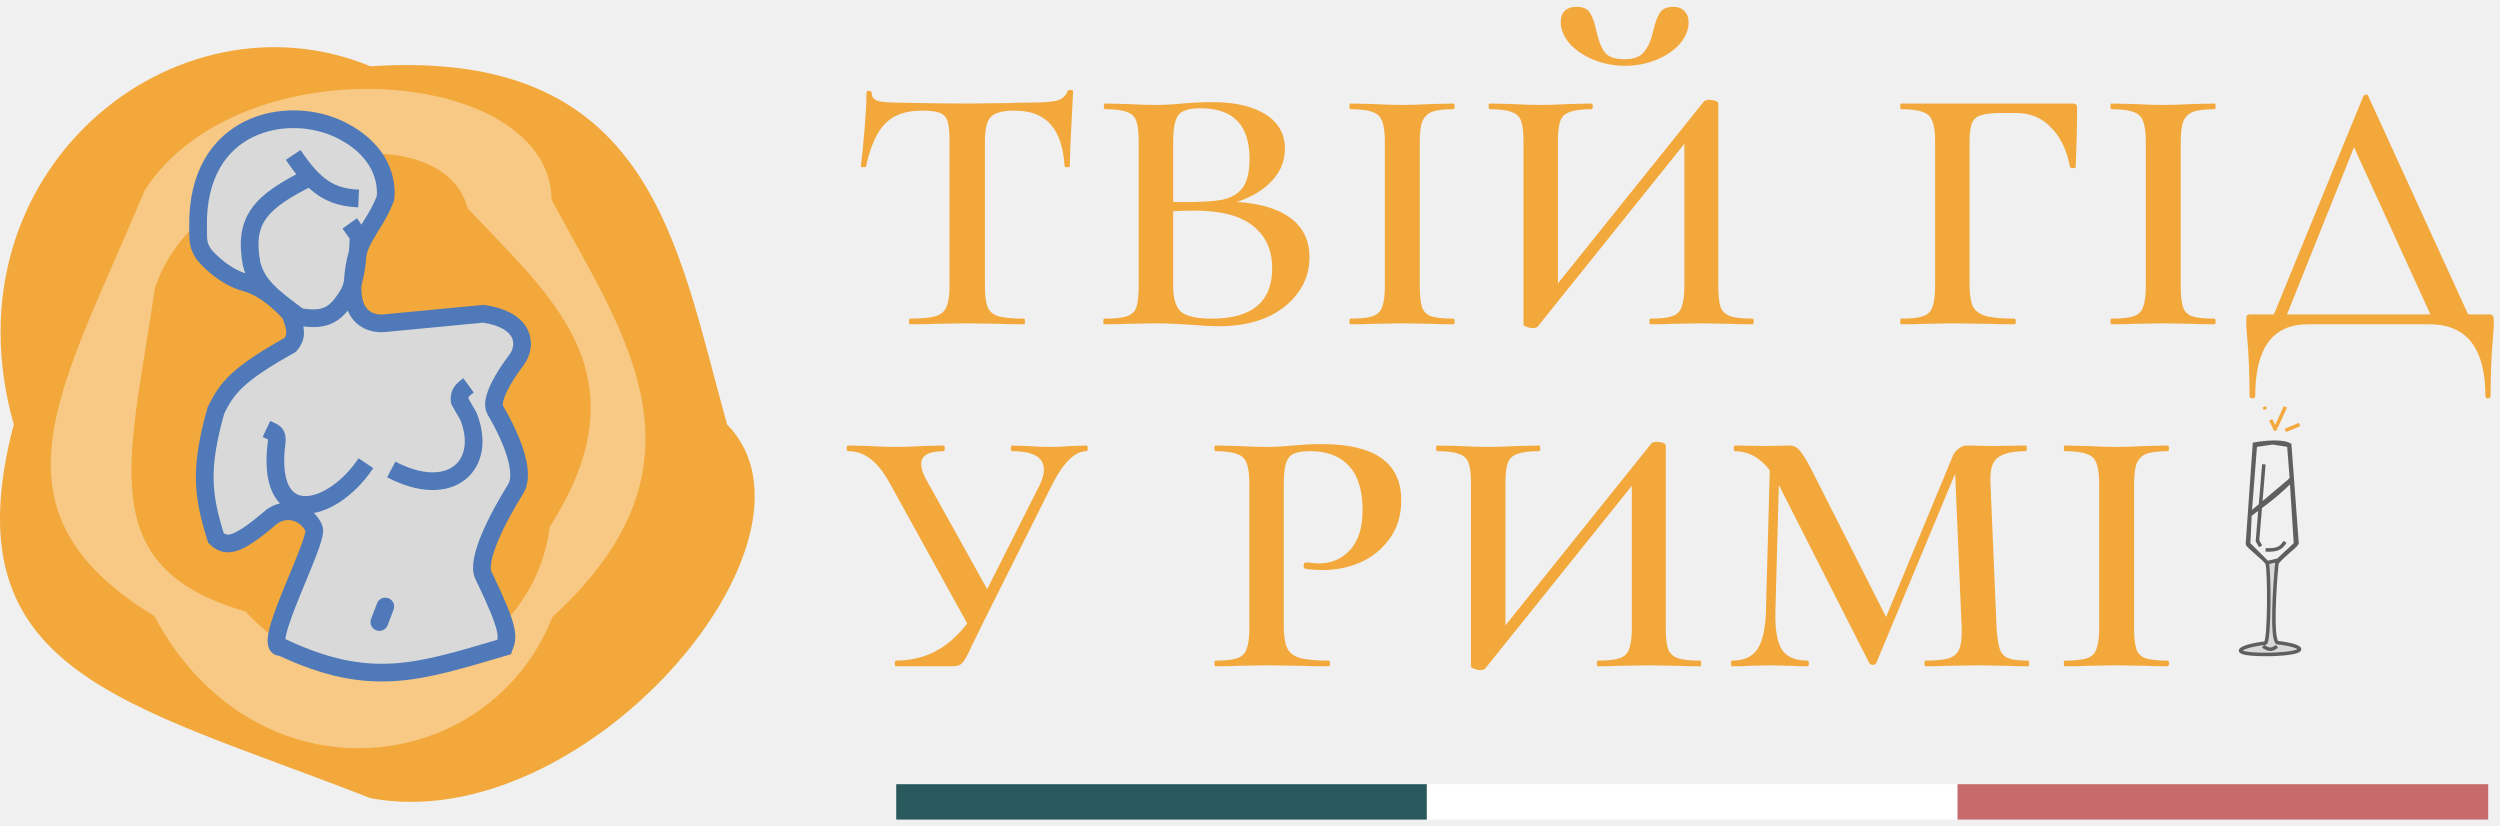
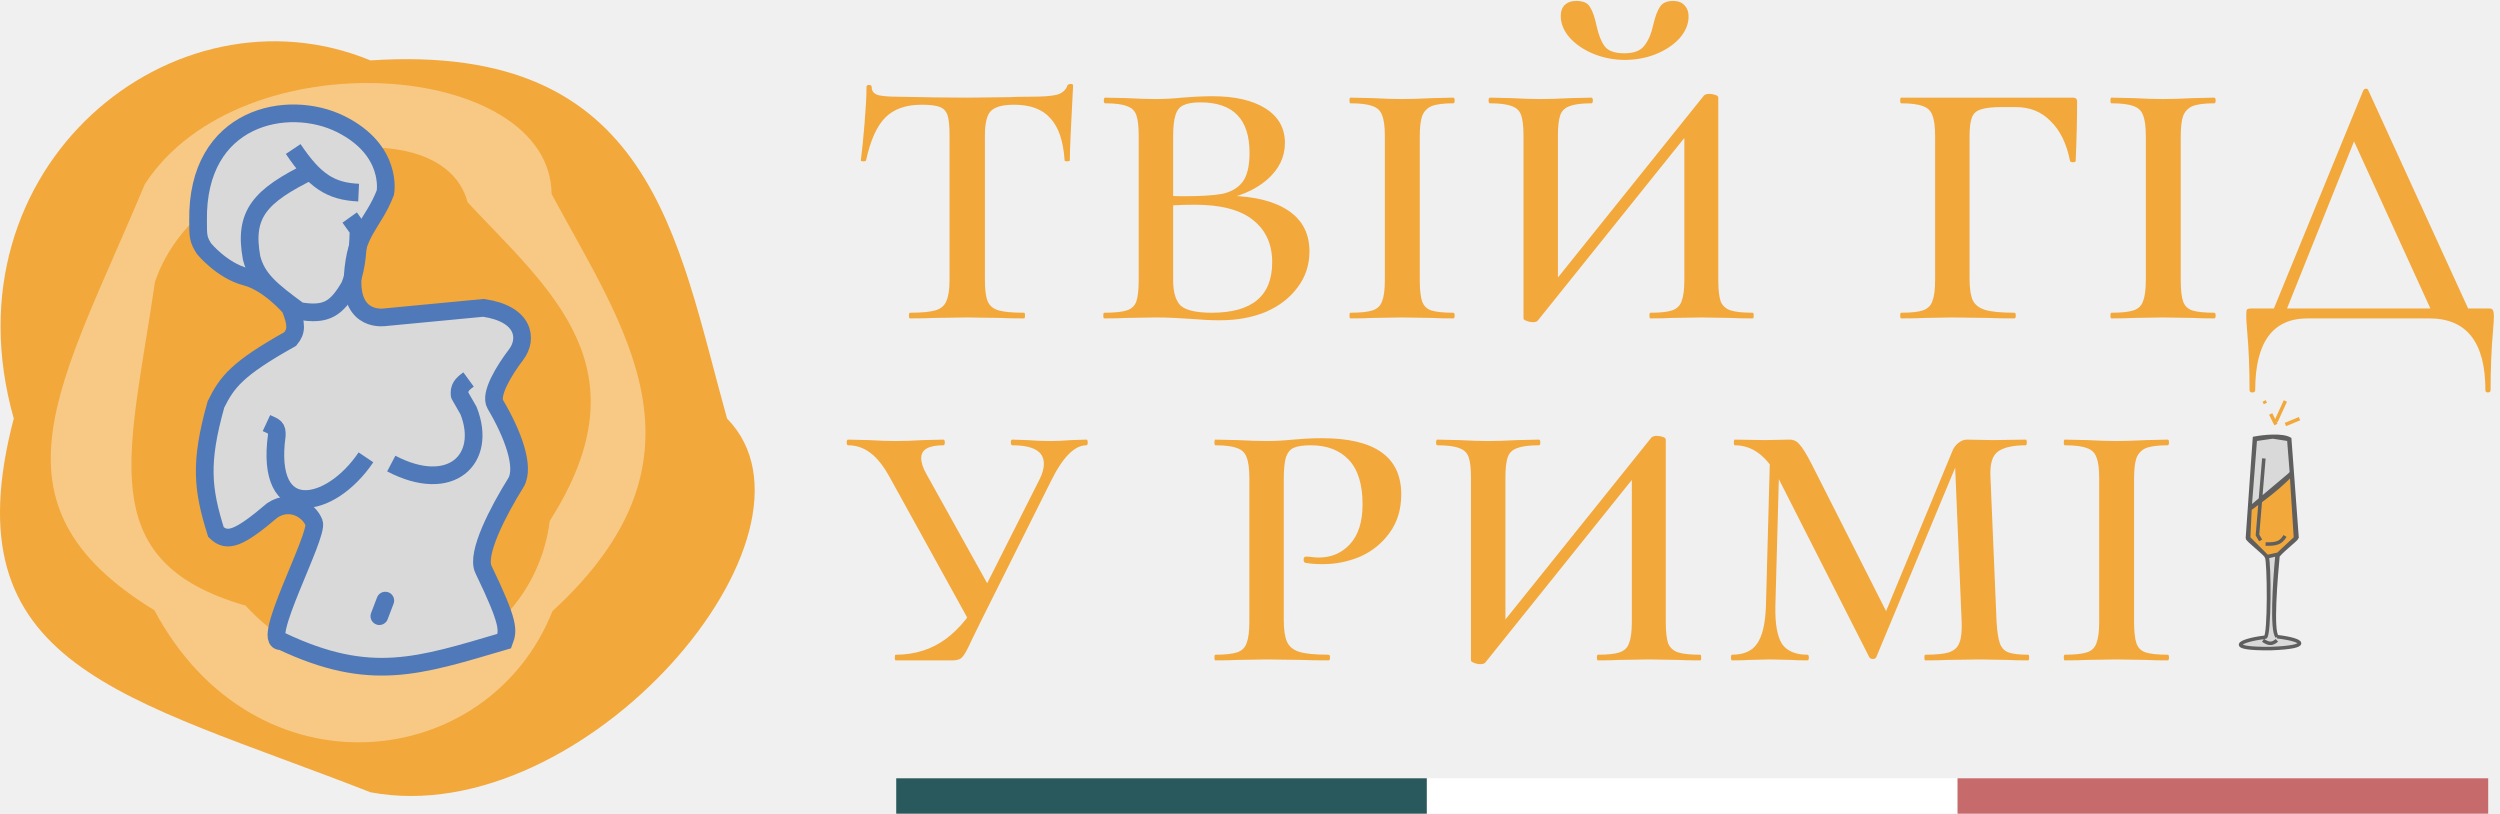
- <svg xmlns="http://www.w3.org/2000/svg" width="212" height="70" viewBox="0 0 212 70" fill="none">
-   <path d="M61.654 35.992C71.231 45.763 49.557 71.116 31.411 67.683C10.493 59.496 -4.376 57.119 1.168 35.992C-4.88 14.601 14.778 -1.244 31.411 5.622C55.354 4.037 57.37 20.675 61.654 35.992Z" fill="#F2A83B" />
-   <path d="M46.777 16.954C46.669 5.663 20.479 3.517 12.286 16.11C5.196 33.094 -1.762 43.158 13.092 52.251C21.636 68.264 41.408 66.039 46.847 52.326C61.063 39.278 52.921 28.393 46.777 16.954Z" fill="#F8C984" />
-   <path d="M39.656 17.659C37.368 9.056 16.94 13.034 13.14 24.412C11.041 38.909 7.692 48.091 20.817 51.852C30.473 62.253 45.144 56.312 46.621 44.668C54.933 31.65 46.585 25.08 39.656 17.659Z" fill="#F2A83B" />
-   <path d="M28.898 11.025C24.44 8.8 16.663 10.31 16.796 19.211L16.796 19.214C16.797 20.532 16.797 20.796 17.3 21.588C17.3 21.588 18.813 23.437 20.829 23.966C22.845 24.495 24.614 26.607 24.614 26.607C25.186 28.043 25.147 28.594 24.614 29.247C20.097 31.772 19.254 32.892 18.313 34.793C16.917 39.753 17.178 41.991 18.313 45.621C19.269 46.541 20.253 46.191 23.102 43.772C24.654 42.754 26.225 43.772 26.63 44.829C27.034 45.885 21.986 55.132 23.858 54.864C31.415 58.441 35.484 56.999 42.759 54.864C43.095 53.977 43.219 53.386 40.995 48.79C40.356 47.469 42.237 43.849 43.767 41.396C44.522 40.074 43.483 37.287 42.003 34.793C41.498 33.941 42.761 31.888 43.767 30.568C44.774 29.247 44.488 27.111 40.995 26.607L32.678 27.399C32.678 27.399 29.656 27.928 29.906 23.966C30.156 20.003 31.596 19.62 32.678 16.835C32.678 16.835 33.356 13.251 28.898 11.025Z" fill="#D9D9D9" stroke="#4F79B8" stroke-width="1.5" />
-   <path d="M26.377 14.986C22.028 17.12 20.65 18.652 21.337 22.38C21.802 24.183 23.023 25.15 25.369 26.87C27.717 27.28 28.549 26.64 29.654 24.757C30.156 23.48 30.326 22.452 30.41 20.003L29.654 18.947M24.863 13.137C26.689 15.859 28.046 16.725 30.41 16.834" stroke="#4F79B8" stroke-width="1.5" />
-   <path d="M32.169 52.75L32.674 51.43" stroke="#4F79B8" stroke-width="1.5" stroke-linecap="round" />
-   <path d="M33.18 39.81C38.22 42.451 41.364 39.452 39.732 35.321L38.976 34C38.919 33.379 39.145 33.108 39.732 32.68M22.595 36.377C23.33 36.719 23.495 36.716 23.471 37.433C22.463 44.828 28.007 43.771 31.032 39.282" stroke="#4F79B8" stroke-width="1.5" stroke-linejoin="round" />
-   <path d="M78.16 9.38C76.827 9.38 75.8 9.74 75.08 10.46C74.36 11.18 73.813 12.393 73.44 14.1C73.44 14.153 73.36 14.18 73.2 14.18C73.067 14.18 73 14.153 73 14.1C73.107 13.273 73.213 12.207 73.32 10.9C73.427 9.593 73.48 8.593 73.48 7.9C73.48 7.767 73.547 7.7 73.68 7.7C73.84 7.7 73.92 7.767 73.92 7.9C73.92 8.247 74.12 8.473 74.52 8.58C74.92 8.66 75.427 8.7 76.04 8.7C78.333 8.753 80.347 8.78 82.08 8.78L85.56 8.74C86.013 8.713 86.627 8.7 87.4 8.7C88.413 8.7 89.147 8.647 89.6 8.54C90.08 8.407 90.387 8.14 90.52 7.74C90.573 7.66 90.667 7.62 90.8 7.62C90.933 7.62 91 7.66 91 7.74C90.813 11.18 90.72 13.3 90.72 14.1C90.72 14.153 90.64 14.18 90.48 14.18C90.347 14.18 90.28 14.153 90.28 14.1C90.173 12.473 89.773 11.287 89.08 10.54C88.413 9.767 87.387 9.38 86 9.38C85.013 9.38 84.347 9.567 84 9.94C83.68 10.287 83.52 10.98 83.52 12.02V24.26C83.52 25.087 83.6 25.687 83.76 26.06C83.92 26.433 84.227 26.687 84.68 26.82C85.133 26.953 85.853 27.02 86.84 27.02C86.893 27.02 86.92 27.1 86.92 27.26C86.92 27.42 86.893 27.5 86.84 27.5C85.96 27.5 85.28 27.487 84.8 27.46L82 27.42L79.24 27.46C78.733 27.487 78.04 27.5 77.16 27.5C77.107 27.5 77.08 27.42 77.08 27.26C77.08 27.1 77.107 27.02 77.16 27.02C78.147 27.02 78.867 26.953 79.32 26.82C79.773 26.687 80.08 26.433 80.24 26.06C80.427 25.66 80.52 25.06 80.52 24.26V11.94C80.52 11.193 80.467 10.647 80.36 10.3C80.253 9.953 80.04 9.713 79.72 9.58C79.4 9.447 78.88 9.38 78.16 9.38ZM104.282 17.1C106.442 17.153 108.109 17.58 109.282 18.38C110.455 19.18 111.042 20.327 111.042 21.82C111.042 22.967 110.709 23.98 110.042 24.86C109.402 25.74 108.509 26.433 107.362 26.94C106.215 27.42 104.909 27.66 103.442 27.66C102.722 27.66 101.895 27.62 100.962 27.54C100.589 27.513 100.135 27.487 99.602 27.46C99.095 27.433 98.549 27.42 97.962 27.42L95.522 27.46C95.069 27.487 94.442 27.5 93.642 27.5C93.588 27.5 93.562 27.42 93.562 27.26C93.562 27.1 93.588 27.02 93.642 27.02C94.522 27.02 95.162 26.953 95.562 26.82C95.962 26.687 96.228 26.433 96.362 26.06C96.495 25.66 96.562 25.06 96.562 24.26V12.02C96.562 11.22 96.495 10.633 96.362 10.26C96.228 9.887 95.962 9.633 95.562 9.5C95.162 9.34 94.549 9.26 93.722 9.26C93.642 9.26 93.602 9.18 93.602 9.02C93.602 8.86 93.642 8.78 93.722 8.78L95.522 8.82C96.535 8.873 97.349 8.9 97.962 8.9C98.682 8.9 99.442 8.86 100.242 8.78C100.509 8.753 100.895 8.727 101.402 8.7C101.935 8.673 102.402 8.66 102.802 8.66C104.722 8.66 106.229 9.007 107.322 9.7C108.415 10.393 108.962 11.367 108.962 12.62C108.962 13.82 108.455 14.86 107.442 15.74C106.429 16.62 105.055 17.207 103.322 17.5L104.282 17.1ZM101.802 9.18C101.162 9.18 100.682 9.26 100.362 9.42C100.042 9.553 99.815 9.833 99.682 10.26C99.549 10.66 99.482 11.273 99.482 12.1V17.26L98.242 17.02C98.775 17.1 99.495 17.14 100.402 17.14C101.815 17.14 102.895 17.073 103.642 16.94C104.389 16.78 104.962 16.447 105.362 15.94C105.762 15.407 105.962 14.58 105.962 13.46C105.962 10.607 104.575 9.18 101.802 9.18ZM102.762 27.02C106.175 27.02 107.882 25.593 107.882 22.74C107.882 21.22 107.349 20.033 106.282 19.18C105.215 18.3 103.562 17.86 101.322 17.86C99.962 17.86 98.935 17.927 98.242 18.06L99.482 17.7V24.26C99.482 25.273 99.695 25.993 100.122 26.42C100.575 26.82 101.455 27.02 102.762 27.02ZM120.396 24.26C120.396 25.06 120.463 25.66 120.596 26.06C120.73 26.433 120.983 26.687 121.356 26.82C121.756 26.953 122.383 27.02 123.236 27.02C123.316 27.02 123.356 27.1 123.356 27.26C123.356 27.42 123.316 27.5 123.236 27.5C122.463 27.5 121.863 27.487 121.436 27.46L118.876 27.42L116.396 27.46C115.943 27.487 115.316 27.5 114.516 27.5C114.463 27.5 114.436 27.42 114.436 27.26C114.436 27.1 114.463 27.02 114.516 27.02C115.37 27.02 115.996 26.953 116.396 26.82C116.796 26.687 117.063 26.433 117.196 26.06C117.356 25.66 117.436 25.06 117.436 24.26V12.02C117.436 11.22 117.356 10.633 117.196 10.26C117.063 9.887 116.796 9.633 116.396 9.5C115.996 9.34 115.37 9.26 114.516 9.26C114.463 9.26 114.436 9.18 114.436 9.02C114.436 8.86 114.463 8.78 114.516 8.78L116.396 8.82C117.41 8.873 118.236 8.9 118.876 8.9C119.543 8.9 120.41 8.873 121.476 8.82L123.236 8.78C123.316 8.78 123.356 8.86 123.356 9.02C123.356 9.18 123.316 9.26 123.236 9.26C122.41 9.26 121.796 9.34 121.396 9.5C121.023 9.66 120.756 9.94 120.596 10.34C120.463 10.713 120.396 11.3 120.396 12.1V24.26ZM129.992 27.82C129.806 27.82 129.619 27.78 129.432 27.7C129.272 27.647 129.192 27.58 129.192 27.5V12.02C129.192 11.22 129.126 10.633 128.992 10.26C128.859 9.887 128.592 9.633 128.192 9.5C127.792 9.34 127.179 9.26 126.352 9.26C126.272 9.26 126.232 9.18 126.232 9.02C126.232 8.86 126.272 8.78 126.352 8.78L128.152 8.82C129.166 8.873 129.992 8.9 130.632 8.9C131.299 8.9 132.139 8.873 133.152 8.82L134.952 8.78C135.032 8.78 135.072 8.86 135.072 9.02C135.072 9.18 135.032 9.26 134.952 9.26C134.126 9.26 133.512 9.34 133.112 9.5C132.712 9.633 132.446 9.887 132.312 10.26C132.179 10.633 132.112 11.22 132.112 12.02V24.98L131.192 25.18L144.512 8.58C144.646 8.5 144.779 8.46 144.912 8.46C145.099 8.46 145.272 8.487 145.432 8.54C145.619 8.593 145.712 8.673 145.712 8.78V24.26C145.712 25.06 145.779 25.66 145.912 26.06C146.072 26.433 146.352 26.687 146.752 26.82C147.152 26.953 147.779 27.02 148.632 27.02C148.686 27.02 148.712 27.1 148.712 27.26C148.712 27.42 148.686 27.5 148.632 27.5C147.832 27.5 147.206 27.487 146.752 27.46L144.312 27.42L141.752 27.46C141.326 27.487 140.726 27.5 139.952 27.5C139.899 27.5 139.872 27.42 139.872 27.26C139.872 27.1 139.899 27.02 139.952 27.02C140.806 27.02 141.419 26.953 141.792 26.82C142.192 26.687 142.459 26.433 142.592 26.06C142.752 25.66 142.832 25.06 142.832 24.26V11.42L143.712 11.1L130.392 27.7C130.312 27.78 130.179 27.82 129.992 27.82ZM137.752 5.02C138.552 5.02 139.112 4.807 139.432 4.38C139.779 3.953 140.032 3.367 140.192 2.62C140.352 1.927 140.539 1.42 140.752 1.1C140.966 0.753 141.339 0.58 141.872 0.58C142.299 0.58 142.619 0.7 142.832 0.94C143.072 1.18 143.192 1.5 143.192 1.9C143.192 2.54 142.939 3.153 142.432 3.74C141.926 4.3 141.246 4.753 140.392 5.1C139.566 5.42 138.699 5.58 137.792 5.58C136.859 5.58 135.966 5.407 135.112 5.06C134.286 4.713 133.619 4.26 133.112 3.7C132.606 3.113 132.352 2.5 132.352 1.86C132.352 1.46 132.459 1.153 132.672 0.94C132.912 0.7 133.246 0.58 133.672 0.58C134.259 0.58 134.646 0.753 134.832 1.1C135.046 1.42 135.232 1.953 135.392 2.7C135.552 3.447 135.779 4.02 136.072 4.42C136.366 4.82 136.926 5.02 137.752 5.02ZM161.218 27.5C161.165 27.5 161.138 27.42 161.138 27.26C161.138 27.1 161.165 27.02 161.218 27.02C162.072 27.02 162.685 26.953 163.058 26.82C163.458 26.687 163.725 26.433 163.858 26.06C164.018 25.66 164.098 25.06 164.098 24.26V12.02C164.098 11.22 164.018 10.633 163.858 10.26C163.725 9.887 163.458 9.633 163.058 9.5C162.658 9.34 162.045 9.26 161.218 9.26C161.165 9.26 161.138 9.18 161.138 9.02C161.138 8.86 161.165 8.78 161.218 8.78H175.778C176.018 8.78 176.138 8.887 176.138 9.1C176.138 10.62 176.098 12.3 176.018 14.14C176.018 14.22 175.938 14.26 175.778 14.26C175.645 14.26 175.565 14.22 175.538 14.14C175.245 12.673 174.698 11.553 173.898 10.78C173.125 9.98 172.138 9.58 170.938 9.58H169.778C168.952 9.58 168.352 9.647 167.978 9.78C167.605 9.887 167.352 10.113 167.218 10.46C167.085 10.807 167.018 11.34 167.018 12.06V24.1C167.018 24.953 167.112 25.58 167.298 25.98C167.485 26.353 167.832 26.62 168.338 26.78C168.872 26.94 169.698 27.02 170.818 27.02C170.898 27.02 170.938 27.1 170.938 27.26C170.938 27.42 170.898 27.5 170.818 27.5C169.858 27.5 169.112 27.487 168.578 27.46L165.538 27.42L163.218 27.46C162.765 27.487 162.098 27.5 161.218 27.5ZM184.926 24.26C184.926 25.06 184.993 25.66 185.126 26.06C185.259 26.433 185.513 26.687 185.886 26.82C186.286 26.953 186.913 27.02 187.766 27.02C187.846 27.02 187.886 27.1 187.886 27.26C187.886 27.42 187.846 27.5 187.766 27.5C186.993 27.5 186.393 27.487 185.966 27.46L183.406 27.42L180.926 27.46C180.473 27.487 179.846 27.5 179.046 27.5C178.993 27.5 178.966 27.42 178.966 27.26C178.966 27.1 178.993 27.02 179.046 27.02C179.899 27.02 180.526 26.953 180.926 26.82C181.326 26.687 181.593 26.433 181.726 26.06C181.886 25.66 181.966 25.06 181.966 24.26V12.02C181.966 11.22 181.886 10.633 181.726 10.26C181.593 9.887 181.326 9.633 180.926 9.5C180.526 9.34 179.899 9.26 179.046 9.26C178.993 9.26 178.966 9.18 178.966 9.02C178.966 8.86 178.993 8.78 179.046 8.78L180.926 8.82C181.939 8.873 182.766 8.9 183.406 8.9C184.073 8.9 184.939 8.873 186.006 8.82L187.766 8.78C187.846 8.78 187.886 8.86 187.886 9.02C187.886 9.18 187.846 9.26 187.766 9.26C186.939 9.26 186.326 9.34 185.926 9.5C185.553 9.66 185.286 9.94 185.126 10.34C184.993 10.713 184.926 11.3 184.926 12.1V24.26ZM190.762 33.58C190.762 31.74 190.695 30.087 190.562 28.62C190.509 27.98 190.482 27.553 190.482 27.34C190.482 27.02 190.495 26.833 190.522 26.78C190.575 26.7 190.695 26.66 190.882 26.66H211.082C211.269 26.66 211.375 26.713 211.402 26.82C211.455 26.9 211.482 27.073 211.482 27.34C211.482 27.553 211.455 27.98 211.402 28.62C211.269 30.167 211.202 31.82 211.202 33.58C211.202 33.713 211.122 33.78 210.962 33.78C210.829 33.78 210.762 33.713 210.762 33.58C210.762 29.527 209.175 27.5 206.002 27.5H195.682C192.722 27.5 191.242 29.527 191.242 33.58C191.242 33.713 191.162 33.78 191.002 33.78C190.842 33.78 190.762 33.713 190.762 33.58ZM199.282 11.74L200.562 10.14L193.602 27.5H192.482L200.402 8.18C200.455 8.073 200.535 8.02 200.642 8.02C200.749 8.02 200.815 8.073 200.842 8.18L209.682 27.5H206.482L199.282 11.74Z" fill="#F2A83B" />
-   <path d="M75.96 56.5C75.907 56.5 75.88 56.42 75.88 56.26C75.88 56.1 75.907 56.02 75.96 56.02C77.587 56.02 79.013 55.567 80.24 54.66C81.467 53.727 82.48 52.447 83.28 50.82L88.16 41.14C88.4 40.66 88.52 40.22 88.52 39.82C88.52 38.78 87.627 38.26 85.84 38.26C85.76 38.26 85.72 38.18 85.72 38.02C85.72 37.86 85.76 37.78 85.84 37.78L87.08 37.82C87.773 37.873 88.44 37.9 89.08 37.9C89.587 37.9 90.187 37.873 90.88 37.82L92.12 37.78C92.2 37.78 92.24 37.86 92.24 38.02C92.24 38.18 92.2 38.26 92.12 38.26C91.107 38.26 90.093 39.3 89.08 41.38L83.2 53.14L82.36 54.86C82.04 55.58 81.787 56.033 81.6 56.22C81.44 56.407 81.173 56.5 80.8 56.5H75.96ZM75.52 41.1C74.96 40.06 74.387 39.327 73.8 38.9C73.24 38.473 72.613 38.26 71.92 38.26C71.84 38.26 71.8 38.18 71.8 38.02C71.8 37.86 71.84 37.78 71.92 37.78L73.64 37.82C74.6 37.873 75.36 37.9 75.92 37.9C76.613 37.9 77.413 37.873 78.32 37.82L80 37.78C80.08 37.78 80.12 37.86 80.12 38.02C80.12 38.18 80.08 38.26 80 38.26C78.747 38.26 78.12 38.62 78.12 39.34C78.12 39.74 78.267 40.193 78.56 40.7L84.08 50.62L82.28 53.34L75.52 41.1ZM108.865 53.1C108.865 53.927 108.959 54.54 109.145 54.94C109.332 55.34 109.679 55.62 110.185 55.78C110.719 55.94 111.545 56.02 112.665 56.02C112.745 56.02 112.785 56.1 112.785 56.26C112.785 56.42 112.745 56.5 112.665 56.5C111.705 56.5 110.945 56.487 110.385 56.46L107.425 56.42L104.945 56.46C104.492 56.487 103.865 56.5 103.065 56.5C103.012 56.5 102.985 56.42 102.985 56.26C102.985 56.1 103.012 56.02 103.065 56.02C103.892 56.02 104.505 55.953 104.905 55.82C105.305 55.687 105.572 55.433 105.705 55.06C105.865 54.66 105.945 54.06 105.945 53.26V41.02C105.945 40.22 105.865 39.633 105.705 39.26C105.572 38.887 105.305 38.633 104.905 38.5C104.505 38.34 103.892 38.26 103.065 38.26C103.012 38.26 102.985 38.18 102.985 38.02C102.985 37.86 103.012 37.78 103.065 37.78L104.905 37.82C105.972 37.873 106.799 37.9 107.385 37.9C108.079 37.9 108.839 37.86 109.665 37.78C109.959 37.753 110.305 37.727 110.705 37.7C111.132 37.673 111.599 37.66 112.105 37.66C116.585 37.66 118.825 39.247 118.825 42.42C118.825 43.7 118.492 44.793 117.825 45.7C117.185 46.58 116.359 47.247 115.345 47.7C114.332 48.127 113.279 48.34 112.185 48.34C111.572 48.34 111.065 48.3 110.665 48.22C110.585 48.167 110.545 48.087 110.545 47.98C110.545 47.793 110.612 47.7 110.745 47.7C110.932 47.7 111.105 47.713 111.265 47.74C111.452 47.767 111.639 47.78 111.825 47.78C112.892 47.78 113.772 47.407 114.465 46.66C115.185 45.887 115.545 44.753 115.545 43.26C115.545 41.58 115.159 40.327 114.385 39.5C113.612 38.673 112.532 38.26 111.145 38.26C110.532 38.26 110.065 38.327 109.745 38.46C109.452 38.567 109.225 38.82 109.065 39.22C108.932 39.62 108.865 40.247 108.865 41.1V53.1ZM125.539 56.82C125.352 56.82 125.166 56.78 124.979 56.7C124.819 56.647 124.739 56.58 124.739 56.5V41.02C124.739 40.22 124.672 39.633 124.539 39.26C124.406 38.887 124.139 38.633 123.739 38.5C123.339 38.34 122.726 38.26 121.899 38.26C121.819 38.26 121.779 38.18 121.779 38.02C121.779 37.86 121.819 37.78 121.899 37.78L123.699 37.82C124.712 37.873 125.539 37.9 126.179 37.9C126.846 37.9 127.686 37.873 128.699 37.82L130.499 37.78C130.579 37.78 130.619 37.86 130.619 38.02C130.619 38.18 130.579 38.26 130.499 38.26C129.672 38.26 129.059 38.34 128.659 38.5C128.259 38.633 127.992 38.887 127.859 39.26C127.726 39.633 127.659 40.22 127.659 41.02V53.98L126.739 54.18L140.059 37.58C140.192 37.5 140.326 37.46 140.459 37.46C140.646 37.46 140.819 37.487 140.979 37.54C141.166 37.593 141.259 37.673 141.259 37.78V53.26C141.259 54.06 141.326 54.66 141.459 55.06C141.619 55.433 141.899 55.687 142.299 55.82C142.699 55.953 143.326 56.02 144.179 56.02C144.232 56.02 144.259 56.1 144.259 56.26C144.259 56.42 144.232 56.5 144.179 56.5C143.379 56.5 142.752 56.487 142.299 56.46L139.859 56.42L137.299 56.46C136.872 56.487 136.272 56.5 135.499 56.5C135.446 56.5 135.419 56.42 135.419 56.26C135.419 56.1 135.446 56.02 135.499 56.02C136.352 56.02 136.966 55.953 137.339 55.82C137.739 55.687 138.006 55.433 138.139 55.06C138.299 54.66 138.379 54.06 138.379 53.26V40.42L139.259 40.1L125.939 56.7C125.859 56.78 125.726 56.82 125.539 56.82ZM150.11 38.66L150.91 38.78L150.55 51.94C150.524 53.407 150.71 54.46 151.11 55.1C151.537 55.713 152.257 56.02 153.27 56.02C153.35 56.02 153.39 56.1 153.39 56.26C153.39 56.42 153.35 56.5 153.27 56.5C152.684 56.5 152.23 56.487 151.91 56.46L150.11 56.42L148.35 56.46C148.004 56.487 147.51 56.5 146.87 56.5C146.817 56.5 146.79 56.42 146.79 56.26C146.79 56.1 146.817 56.02 146.87 56.02C147.857 56.02 148.564 55.713 148.99 55.1C149.444 54.46 149.697 53.407 149.75 51.94L150.11 38.66ZM171.99 56.02C172.044 56.02 172.07 56.1 172.07 56.26C172.07 56.42 172.044 56.5 171.99 56.5C171.244 56.5 170.657 56.487 170.23 56.46L167.87 56.42L165.15 56.46C164.697 56.487 164.07 56.5 163.27 56.5C163.217 56.5 163.19 56.42 163.19 56.26C163.19 56.1 163.217 56.02 163.27 56.02C164.177 56.02 164.844 55.953 165.27 55.82C165.724 55.66 166.017 55.393 166.15 55.02C166.31 54.647 166.377 54.06 166.35 53.26L165.75 39.02L166.59 38.26L159.11 56.22C159.057 56.327 158.964 56.38 158.83 56.38C158.67 56.38 158.564 56.327 158.51 56.22L150.83 41.1C149.87 39.207 148.63 38.26 147.11 38.26C147.057 38.26 147.03 38.18 147.03 38.02C147.03 37.86 147.057 37.78 147.11 37.78L149.67 37.82L151.75 37.78C152.097 37.78 152.377 37.913 152.59 38.18C152.83 38.42 153.177 38.98 153.63 39.86L160.11 52.66L158.79 55.1L165.55 38.78C165.657 38.487 165.83 38.247 166.07 38.06C166.31 37.873 166.55 37.78 166.79 37.78L168.99 37.82L171.79 37.78C171.844 37.78 171.87 37.86 171.87 38.02C171.87 38.18 171.844 38.26 171.79 38.26C170.67 38.26 169.87 38.447 169.39 38.82C168.937 39.167 168.737 39.873 168.79 40.94L169.31 53.26C169.364 54.087 169.457 54.687 169.59 55.06C169.724 55.433 169.964 55.687 170.31 55.82C170.657 55.953 171.217 56.02 171.99 56.02ZM180.971 53.26C180.971 54.06 181.038 54.66 181.171 55.06C181.305 55.433 181.558 55.687 181.931 55.82C182.331 55.953 182.958 56.02 183.811 56.02C183.891 56.02 183.931 56.1 183.931 56.26C183.931 56.42 183.891 56.5 183.811 56.5C183.038 56.5 182.438 56.487 182.011 56.46L179.451 56.42L176.971 56.46C176.518 56.487 175.891 56.5 175.091 56.5C175.038 56.5 175.011 56.42 175.011 56.26C175.011 56.1 175.038 56.02 175.091 56.02C175.945 56.02 176.571 55.953 176.971 55.82C177.371 55.687 177.638 55.433 177.771 55.06C177.931 54.66 178.011 54.06 178.011 53.26V41.02C178.011 40.22 177.931 39.633 177.771 39.26C177.638 38.887 177.371 38.633 176.971 38.5C176.571 38.34 175.945 38.26 175.091 38.26C175.038 38.26 175.011 38.18 175.011 38.02C175.011 37.86 175.038 37.78 175.091 37.78L176.971 37.82C177.985 37.873 178.811 37.9 179.451 37.9C180.118 37.9 180.985 37.873 182.051 37.82L183.811 37.78C183.891 37.78 183.931 37.86 183.931 38.02C183.931 38.18 183.891 38.26 183.811 38.26C182.985 38.26 182.371 38.34 181.971 38.5C181.598 38.66 181.331 38.94 181.171 39.34C181.038 39.713 180.971 40.3 180.971 41.1V53.26Z" fill="#F2A83B" />
-   <path d="M193.182 47.5L192.206 47.712C192.42 48.079 192.471 54.449 192.098 54.536C189.79 54.81 188.666 55.549 192.584 55.497C196.029 55.373 195.409 54.761 193.1 54.49C192.614 54.039 192.988 49.546 193.182 47.5Z" fill="#D9D9D9" />
-   <path d="M191.975 39.376L191.434 45.868L191.701 46.328M191.904 54.803C192.398 55.125 192.658 55.153 193.083 54.803M190.758 43.584C192.207 42.601 193.05 41.984 194.377 40.514M192.123 46.632C193.095 46.666 193.437 46.5 193.769 45.949M194.091 37.762L194.318 40.62L190.795 43.584L191.25 37.762L192.727 37.55L194.091 37.762ZM190.795 43.69C190.795 43.795 190.682 46.124 190.682 46.124L192.273 47.712L193.182 47.5L194.659 46.124L194.318 40.726C192.874 42.273 190.795 43.584 190.795 43.69ZM191.179 37.665C191.95 37.52 193.521 37.354 194.166 37.726L194.787 46.087C194.747 46.253 193.218 47.402 193.075 47.79C192.881 49.836 192.614 54.04 193.1 54.49C195.409 54.761 196.029 55.373 192.584 55.497C188.666 55.549 189.79 54.81 192.098 54.536C192.471 54.449 192.457 48.117 192.244 47.749C192.03 47.382 190.568 46.291 190.583 46.127L191.179 37.665Z" stroke="#5F5F5F" stroke-width="0.3" />
-   <path d="M193 36.25L193.8 34.5M193.8 36.5L195 36" stroke="#F2A83B" stroke-width="0.3" />
-   <path d="M193 36.5L192 34.5" stroke="#F2A83B" stroke-width="0.3" stroke-dasharray="1 1" />
-   <rect x="76" y="66.5" width="45" height="3" fill="#29595C" />
-   <rect x="121" y="66.5" width="45" height="3" fill="white" />
-   <rect x="166" y="66.5" width="45" height="3" fill="#C66A6B" />
+ <svg xmlns="http://www.w3.org/2000/svg" width="212" height="69" viewBox="0 0 212 69" fill="none">
+   <path d="M61.654 35.492C71.231 45.263 49.557 70.616 31.411 67.183C10.493 58.996 -4.376 56.619 1.168 35.492C-4.88 14.101 14.778 -1.744 31.411 5.122C55.354 3.538 57.37 20.175 61.654 35.492Z" fill="#F2A83B" />
+   <path d="M46.777 16.454C46.669 5.163 20.479 3.017 12.286 15.61C5.196 32.594 -1.762 42.658 13.092 51.751C21.636 67.764 41.408 65.539 46.847 51.826C61.063 38.778 52.921 27.893 46.777 16.454Z" fill="#F8C984" />
+   <path d="M39.656 17.159C37.368 8.556 16.94 12.534 13.14 23.912C11.041 38.409 7.692 47.591 20.817 51.352C30.473 61.753 45.144 55.812 46.621 44.168C54.933 31.15 46.585 24.58 39.656 17.159Z" fill="#F2A83B" />
+   <path d="M28.898 10.525C24.441 8.3 16.663 9.81 16.797 18.711L16.797 18.714C16.797 20.032 16.797 20.296 17.301 21.088C17.301 21.088 18.813 22.937 20.829 23.466C22.845 23.995 24.614 26.107 24.614 26.107C25.186 27.543 25.147 28.094 24.614 28.747C20.097 31.272 19.255 32.392 18.313 34.293C16.917 39.253 17.178 41.491 18.313 45.121C19.27 46.041 20.253 45.691 23.102 43.272C24.655 42.254 26.226 43.272 26.63 44.329C27.035 45.385 21.987 54.632 23.858 54.364C31.415 57.941 35.484 56.499 42.76 54.364C43.095 53.477 43.219 52.886 40.996 48.29C40.356 46.969 42.238 43.349 43.768 40.896C44.522 39.574 43.483 36.787 42.004 34.293C41.498 33.441 42.762 31.388 43.768 30.068C44.774 28.747 44.489 26.611 40.996 26.107L32.679 26.899C32.679 26.899 29.656 27.428 29.907 23.466C30.157 19.503 31.596 19.12 32.679 16.335C32.679 16.335 33.356 12.751 28.898 10.525Z" fill="#D9D9D9" stroke="#4F79B8" stroke-width="1.5" />
+   <path d="M26.378 14.486C22.029 16.62 20.651 18.152 21.337 21.88C21.802 23.683 23.024 24.65 25.37 26.37C27.718 26.78 28.55 26.14 29.654 24.257C30.157 22.98 30.327 21.952 30.41 19.503L29.654 18.447M24.864 12.637C26.69 15.359 28.046 16.225 30.41 16.334" stroke="#4F79B8" stroke-width="1.5" />
+   <path d="M32.17 52.25L32.674 50.93" stroke="#4F79B8" stroke-width="1.5" stroke-linecap="round" />
+   <path d="M33.18 39.31C38.22 41.951 41.364 38.952 39.732 34.821L38.976 33.5C38.919 32.879 39.145 32.608 39.732 32.18M22.595 35.877C23.33 36.219 23.495 36.216 23.471 36.933C22.463 44.328 28.008 43.271 31.032 38.782" stroke="#4F79B8" stroke-width="1.5" stroke-linejoin="round" />
+   <path d="M78.16 8.88C76.827 8.88 75.8 9.24 75.08 9.96C74.36 10.68 73.813 11.893 73.44 13.6C73.44 13.653 73.36 13.68 73.2 13.68C73.067 13.68 73 13.653 73 13.6C73.107 12.773 73.213 11.707 73.32 10.4C73.427 9.093 73.48 8.093 73.48 7.4C73.48 7.267 73.547 7.2 73.68 7.2C73.84 7.2 73.92 7.267 73.92 7.4C73.92 7.747 74.12 7.973 74.52 8.08C74.92 8.16 75.427 8.2 76.04 8.2C78.333 8.253 80.347 8.28 82.08 8.28L85.56 8.24C86.013 8.213 86.627 8.2 87.4 8.2C88.413 8.2 89.147 8.147 89.6 8.04C90.08 7.907 90.387 7.64 90.52 7.24C90.573 7.16 90.667 7.12 90.8 7.12C90.933 7.12 91 7.16 91 7.24C90.813 10.68 90.72 12.8 90.72 13.6C90.72 13.653 90.64 13.68 90.48 13.68C90.347 13.68 90.28 13.653 90.28 13.6C90.173 11.973 89.773 10.787 89.08 10.04C88.413 9.267 87.387 8.88 86 8.88C85.013 8.88 84.347 9.067 84 9.44C83.68 9.787 83.52 10.48 83.52 11.52V23.76C83.52 24.587 83.6 25.187 83.76 25.56C83.92 25.933 84.227 26.187 84.68 26.32C85.133 26.453 85.853 26.52 86.84 26.52C86.893 26.52 86.92 26.6 86.92 26.76C86.92 26.92 86.893 27 86.84 27C85.96 27 85.28 26.987 84.8 26.96L82 26.92L79.24 26.96C78.733 26.987 78.04 27 77.16 27C77.107 27 77.08 26.92 77.08 26.76C77.08 26.6 77.107 26.52 77.16 26.52C78.147 26.52 78.867 26.453 79.32 26.32C79.773 26.187 80.08 25.933 80.24 25.56C80.427 25.16 80.52 24.56 80.52 23.76V11.44C80.52 10.693 80.467 10.147 80.36 9.8C80.253 9.453 80.04 9.213 79.72 9.08C79.4 8.947 78.88 8.88 78.16 8.88ZM104.282 16.6C106.442 16.653 108.109 17.08 109.282 17.88C110.455 18.68 111.042 19.827 111.042 21.32C111.042 22.467 110.709 23.48 110.042 24.36C109.402 25.24 108.509 25.933 107.362 26.44C106.215 26.92 104.909 27.16 103.442 27.16C102.722 27.16 101.895 27.12 100.962 27.04C100.589 27.013 100.135 26.987 99.602 26.96C99.095 26.933 98.549 26.92 97.962 26.92L95.522 26.96C95.069 26.987 94.442 27 93.642 27C93.588 27 93.562 26.92 93.562 26.76C93.562 26.6 93.588 26.52 93.642 26.52C94.522 26.52 95.162 26.453 95.562 26.32C95.962 26.187 96.228 25.933 96.362 25.56C96.495 25.16 96.562 24.56 96.562 23.76V11.52C96.562 10.72 96.495 10.133 96.362 9.76C96.228 9.387 95.962 9.133 95.562 9C95.162 8.84 94.549 8.76 93.722 8.76C93.642 8.76 93.602 8.68 93.602 8.52C93.602 8.36 93.642 8.28 93.722 8.28L95.522 8.32C96.535 8.373 97.349 8.4 97.962 8.4C98.682 8.4 99.442 8.36 100.242 8.28C100.509 8.253 100.895 8.227 101.402 8.2C101.935 8.173 102.402 8.16 102.802 8.16C104.722 8.16 106.229 8.507 107.322 9.2C108.415 9.893 108.962 10.867 108.962 12.12C108.962 13.32 108.455 14.36 107.442 15.24C106.429 16.12 105.055 16.707 103.322 17L104.282 16.6ZM101.802 8.68C101.162 8.68 100.682 8.76 100.362 8.92C100.042 9.053 99.815 9.333 99.682 9.76C99.549 10.16 99.482 10.773 99.482 11.6V16.76L98.242 16.52C98.775 16.6 99.495 16.64 100.402 16.64C101.815 16.64 102.895 16.573 103.642 16.44C104.389 16.28 104.962 15.947 105.362 15.44C105.762 14.907 105.962 14.08 105.962 12.96C105.962 10.107 104.575 8.68 101.802 8.68ZM102.762 26.52C106.175 26.52 107.882 25.093 107.882 22.24C107.882 20.72 107.349 19.533 106.282 18.68C105.215 17.8 103.562 17.36 101.322 17.36C99.962 17.36 98.935 17.427 98.242 17.56L99.482 17.2V23.76C99.482 24.773 99.695 25.493 100.122 25.92C100.575 26.32 101.455 26.52 102.762 26.52ZM120.396 23.76C120.396 24.56 120.463 25.16 120.596 25.56C120.73 25.933 120.983 26.187 121.356 26.32C121.756 26.453 122.383 26.52 123.236 26.52C123.316 26.52 123.356 26.6 123.356 26.76C123.356 26.92 123.316 27 123.236 27C122.463 27 121.863 26.987 121.436 26.96L118.876 26.92L116.396 26.96C115.943 26.987 115.316 27 114.516 27C114.463 27 114.436 26.92 114.436 26.76C114.436 26.6 114.463 26.52 114.516 26.52C115.37 26.52 115.996 26.453 116.396 26.32C116.796 26.187 117.063 25.933 117.196 25.56C117.356 25.16 117.436 24.56 117.436 23.76V11.52C117.436 10.72 117.356 10.133 117.196 9.76C117.063 9.387 116.796 9.133 116.396 9C115.996 8.84 115.37 8.76 114.516 8.76C114.463 8.76 114.436 8.68 114.436 8.52C114.436 8.36 114.463 8.28 114.516 8.28L116.396 8.32C117.41 8.373 118.236 8.4 118.876 8.4C119.543 8.4 120.41 8.373 121.476 8.32L123.236 8.28C123.316 8.28 123.356 8.36 123.356 8.52C123.356 8.68 123.316 8.76 123.236 8.76C122.41 8.76 121.796 8.84 121.396 9C121.023 9.16 120.756 9.44 120.596 9.84C120.463 10.213 120.396 10.8 120.396 11.6V23.76ZM129.992 27.32C129.806 27.32 129.619 27.28 129.432 27.2C129.272 27.147 129.192 27.08 129.192 27V11.52C129.192 10.72 129.126 10.133 128.992 9.76C128.859 9.387 128.592 9.133 128.192 9C127.792 8.84 127.179 8.76 126.352 8.76C126.272 8.76 126.232 8.68 126.232 8.52C126.232 8.36 126.272 8.28 126.352 8.28L128.152 8.32C129.166 8.373 129.992 8.4 130.632 8.4C131.299 8.4 132.139 8.373 133.152 8.32L134.952 8.28C135.032 8.28 135.072 8.36 135.072 8.52C135.072 8.68 135.032 8.76 134.952 8.76C134.126 8.76 133.512 8.84 133.112 9C132.712 9.133 132.446 9.387 132.312 9.76C132.179 10.133 132.112 10.72 132.112 11.52V24.48L131.192 24.68L144.512 8.08C144.646 8 144.779 7.96 144.912 7.96C145.099 7.96 145.272 7.987 145.432 8.04C145.619 8.093 145.712 8.173 145.712 8.28V23.76C145.712 24.56 145.779 25.16 145.912 25.56C146.072 25.933 146.352 26.187 146.752 26.32C147.152 26.453 147.779 26.52 148.632 26.52C148.686 26.52 148.712 26.6 148.712 26.76C148.712 26.92 148.686 27 148.632 27C147.832 27 147.206 26.987 146.752 26.96L144.312 26.92L141.752 26.96C141.326 26.987 140.726 27 139.952 27C139.899 27 139.872 26.92 139.872 26.76C139.872 26.6 139.899 26.52 139.952 26.52C140.806 26.52 141.419 26.453 141.792 26.32C142.192 26.187 142.459 25.933 142.592 25.56C142.752 25.16 142.832 24.56 142.832 23.76V10.92L143.712 10.6L130.392 27.2C130.312 27.28 130.179 27.32 129.992 27.32ZM137.752 4.52C138.552 4.52 139.112 4.307 139.432 3.88C139.779 3.453 140.032 2.867 140.192 2.12C140.352 1.427 140.539 0.92 140.752 0.6C140.966 0.253 141.339 0.08 141.872 0.08C142.299 0.08 142.619 0.2 142.832 0.44C143.072 0.68 143.192 1 143.192 1.4C143.192 2.04 142.939 2.653 142.432 3.24C141.926 3.8 141.246 4.253 140.392 4.6C139.566 4.92 138.699 5.08 137.792 5.08C136.859 5.08 135.966 4.907 135.112 4.56C134.286 4.213 133.619 3.76 133.112 3.2C132.606 2.613 132.352 2 132.352 1.36C132.352 0.96 132.459 0.653 132.672 0.44C132.912 0.2 133.246 0.08 133.672 0.08C134.259 0.08 134.646 0.253 134.832 0.6C135.046 0.92 135.232 1.453 135.392 2.2C135.552 2.947 135.779 3.52 136.072 3.92C136.366 4.32 136.926 4.52 137.752 4.52ZM161.218 27C161.165 27 161.138 26.92 161.138 26.76C161.138 26.6 161.165 26.52 161.218 26.52C162.072 26.52 162.685 26.453 163.058 26.32C163.458 26.187 163.725 25.933 163.858 25.56C164.018 25.16 164.098 24.56 164.098 23.76V11.52C164.098 10.72 164.018 10.133 163.858 9.76C163.725 9.387 163.458 9.133 163.058 9C162.658 8.84 162.045 8.76 161.218 8.76C161.165 8.76 161.138 8.68 161.138 8.52C161.138 8.36 161.165 8.28 161.218 8.28H175.778C176.018 8.28 176.138 8.387 176.138 8.6C176.138 10.12 176.098 11.8 176.018 13.64C176.018 13.72 175.938 13.76 175.778 13.76C175.645 13.76 175.565 13.72 175.538 13.64C175.245 12.173 174.698 11.053 173.898 10.28C173.125 9.48 172.138 9.08 170.938 9.08H169.778C168.952 9.08 168.352 9.147 167.978 9.28C167.605 9.387 167.352 9.613 167.218 9.96C167.085 10.307 167.018 10.84 167.018 11.56V23.6C167.018 24.453 167.112 25.08 167.298 25.48C167.485 25.853 167.832 26.12 168.338 26.28C168.872 26.44 169.698 26.52 170.818 26.52C170.898 26.52 170.938 26.6 170.938 26.76C170.938 26.92 170.898 27 170.818 27C169.858 27 169.112 26.987 168.578 26.96L165.538 26.92L163.218 26.96C162.765 26.987 162.098 27 161.218 27ZM184.926 23.76C184.926 24.56 184.993 25.16 185.126 25.56C185.259 25.933 185.513 26.187 185.886 26.32C186.286 26.453 186.913 26.52 187.766 26.52C187.846 26.52 187.886 26.6 187.886 26.76C187.886 26.92 187.846 27 187.766 27C186.993 27 186.393 26.987 185.966 26.96L183.406 26.92L180.926 26.96C180.473 26.987 179.846 27 179.046 27C178.993 27 178.966 26.92 178.966 26.76C178.966 26.6 178.993 26.52 179.046 26.52C179.899 26.52 180.526 26.453 180.926 26.32C181.326 26.187 181.593 25.933 181.726 25.56C181.886 25.16 181.966 24.56 181.966 23.76V11.52C181.966 10.72 181.886 10.133 181.726 9.76C181.593 9.387 181.326 9.133 180.926 9C180.526 8.84 179.899 8.76 179.046 8.76C178.993 8.76 178.966 8.68 178.966 8.52C178.966 8.36 178.993 8.28 179.046 8.28L180.926 8.32C181.939 8.373 182.766 8.4 183.406 8.4C184.073 8.4 184.939 8.373 186.006 8.32L187.766 8.28C187.846 8.28 187.886 8.36 187.886 8.52C187.886 8.68 187.846 8.76 187.766 8.76C186.939 8.76 186.326 8.84 185.926 9C185.553 9.16 185.286 9.44 185.126 9.84C184.993 10.213 184.926 10.8 184.926 11.6V23.76ZM190.762 33.08C190.762 31.24 190.695 29.587 190.562 28.12C190.509 27.48 190.482 27.053 190.482 26.84C190.482 26.52 190.495 26.333 190.522 26.28C190.575 26.2 190.695 26.16 190.882 26.16H211.082C211.269 26.16 211.375 26.213 211.402 26.32C211.455 26.4 211.482 26.573 211.482 26.84C211.482 27.053 211.455 27.48 211.402 28.12C211.269 29.667 211.202 31.32 211.202 33.08C211.202 33.213 211.122 33.28 210.962 33.28C210.829 33.28 210.762 33.213 210.762 33.08C210.762 29.027 209.175 27 206.002 27H195.682C192.722 27 191.242 29.027 191.242 33.08C191.242 33.213 191.162 33.28 191.002 33.28C190.842 33.28 190.762 33.213 190.762 33.08ZM199.282 11.24L200.562 9.64L193.602 27H192.482L200.402 7.68C200.455 7.573 200.535 7.52 200.642 7.52C200.749 7.52 200.815 7.573 200.842 7.68L209.682 27H206.482L199.282 11.24Z" fill="#F2A83B" />
+   <path d="M75.96 56C75.907 56 75.88 55.92 75.88 55.76C75.88 55.6 75.907 55.52 75.96 55.52C77.587 55.52 79.013 55.067 80.24 54.16C81.467 53.227 82.48 51.947 83.28 50.32L88.16 40.64C88.4 40.16 88.52 39.72 88.52 39.32C88.52 38.28 87.627 37.76 85.84 37.76C85.76 37.76 85.72 37.68 85.72 37.52C85.72 37.36 85.76 37.28 85.84 37.28L87.08 37.32C87.773 37.373 88.44 37.4 89.08 37.4C89.587 37.4 90.187 37.373 90.88 37.32L92.12 37.28C92.2 37.28 92.24 37.36 92.24 37.52C92.24 37.68 92.2 37.76 92.12 37.76C91.107 37.76 90.093 38.8 89.08 40.88L83.2 52.64L82.36 54.36C82.04 55.08 81.787 55.533 81.6 55.72C81.44 55.907 81.173 56 80.8 56H75.96ZM75.52 40.6C74.96 39.56 74.387 38.827 73.8 38.4C73.24 37.973 72.613 37.76 71.92 37.76C71.84 37.76 71.8 37.68 71.8 37.52C71.8 37.36 71.84 37.28 71.92 37.28L73.64 37.32C74.6 37.373 75.36 37.4 75.92 37.4C76.613 37.4 77.413 37.373 78.32 37.32L80 37.28C80.08 37.28 80.12 37.36 80.12 37.52C80.12 37.68 80.08 37.76 80 37.76C78.747 37.76 78.12 38.12 78.12 38.84C78.12 39.24 78.267 39.693 78.56 40.2L84.08 50.12L82.28 52.84L75.52 40.6ZM108.865 52.6C108.865 53.427 108.959 54.04 109.145 54.44C109.332 54.84 109.679 55.12 110.185 55.28C110.719 55.44 111.545 55.52 112.665 55.52C112.745 55.52 112.785 55.6 112.785 55.76C112.785 55.92 112.745 56 112.665 56C111.705 56 110.945 55.987 110.385 55.96L107.425 55.92L104.945 55.96C104.492 55.987 103.865 56 103.065 56C103.012 56 102.985 55.92 102.985 55.76C102.985 55.6 103.012 55.52 103.065 55.52C103.892 55.52 104.505 55.453 104.905 55.32C105.305 55.187 105.572 54.933 105.705 54.56C105.865 54.16 105.945 53.56 105.945 52.76V40.52C105.945 39.72 105.865 39.133 105.705 38.76C105.572 38.387 105.305 38.133 104.905 38C104.505 37.84 103.892 37.76 103.065 37.76C103.012 37.76 102.985 37.68 102.985 37.52C102.985 37.36 103.012 37.28 103.065 37.28L104.905 37.32C105.972 37.373 106.799 37.4 107.385 37.4C108.079 37.4 108.839 37.36 109.665 37.28C109.959 37.253 110.305 37.227 110.705 37.2C111.132 37.173 111.599 37.16 112.105 37.16C116.585 37.16 118.825 38.747 118.825 41.92C118.825 43.2 118.492 44.293 117.825 45.2C117.185 46.08 116.359 46.747 115.345 47.2C114.332 47.627 113.279 47.84 112.185 47.84C111.572 47.84 111.065 47.8 110.665 47.72C110.585 47.667 110.545 47.587 110.545 47.48C110.545 47.293 110.612 47.2 110.745 47.2C110.932 47.2 111.105 47.213 111.265 47.24C111.452 47.267 111.639 47.28 111.825 47.28C112.892 47.28 113.772 46.907 114.465 46.16C115.185 45.387 115.545 44.253 115.545 42.76C115.545 41.08 115.159 39.827 114.385 39C113.612 38.173 112.532 37.76 111.145 37.76C110.532 37.76 110.065 37.827 109.745 37.96C109.452 38.067 109.225 38.32 109.065 38.72C108.932 39.12 108.865 39.747 108.865 40.6V52.6ZM125.539 56.32C125.352 56.32 125.166 56.28 124.979 56.2C124.819 56.147 124.739 56.08 124.739 56V40.52C124.739 39.72 124.672 39.133 124.539 38.76C124.406 38.387 124.139 38.133 123.739 38C123.339 37.84 122.726 37.76 121.899 37.76C121.819 37.76 121.779 37.68 121.779 37.52C121.779 37.36 121.819 37.28 121.899 37.28L123.699 37.32C124.712 37.373 125.539 37.4 126.179 37.4C126.846 37.4 127.686 37.373 128.699 37.32L130.499 37.28C130.579 37.28 130.619 37.36 130.619 37.52C130.619 37.68 130.579 37.76 130.499 37.76C129.672 37.76 129.059 37.84 128.659 38C128.259 38.133 127.992 38.387 127.859 38.76C127.726 39.133 127.659 39.72 127.659 40.52V53.48L126.739 53.68L140.059 37.08C140.192 37 140.326 36.96 140.459 36.96C140.646 36.96 140.819 36.987 140.979 37.04C141.166 37.093 141.259 37.173 141.259 37.28V52.76C141.259 53.56 141.326 54.16 141.459 54.56C141.619 54.933 141.899 55.187 142.299 55.32C142.699 55.453 143.326 55.52 144.179 55.52C144.232 55.52 144.259 55.6 144.259 55.76C144.259 55.92 144.232 56 144.179 56C143.379 56 142.752 55.987 142.299 55.96L139.859 55.92L137.299 55.96C136.872 55.987 136.272 56 135.499 56C135.446 56 135.419 55.92 135.419 55.76C135.419 55.6 135.446 55.52 135.499 55.52C136.352 55.52 136.966 55.453 137.339 55.32C137.739 55.187 138.006 54.933 138.139 54.56C138.299 54.16 138.379 53.56 138.379 52.76V39.92L139.259 39.6L125.939 56.2C125.859 56.28 125.726 56.32 125.539 56.32ZM150.11 38.16L150.91 38.28L150.55 51.44C150.524 52.907 150.71 53.96 151.11 54.6C151.537 55.213 152.257 55.52 153.27 55.52C153.35 55.52 153.39 55.6 153.39 55.76C153.39 55.92 153.35 56 153.27 56C152.684 56 152.23 55.987 151.91 55.96L150.11 55.92L148.35 55.96C148.004 55.987 147.51 56 146.87 56C146.817 56 146.79 55.92 146.79 55.76C146.79 55.6 146.817 55.52 146.87 55.52C147.857 55.52 148.564 55.213 148.99 54.6C149.444 53.96 149.697 52.907 149.75 51.44L150.11 38.16ZM171.99 55.52C172.044 55.52 172.07 55.6 172.07 55.76C172.07 55.92 172.044 56 171.99 56C171.244 56 170.657 55.987 170.23 55.96L167.87 55.92L165.15 55.96C164.697 55.987 164.07 56 163.27 56C163.217 56 163.19 55.92 163.19 55.76C163.19 55.6 163.217 55.52 163.27 55.52C164.177 55.52 164.844 55.453 165.27 55.32C165.724 55.16 166.017 54.893 166.15 54.52C166.31 54.147 166.377 53.56 166.35 52.76L165.75 38.52L166.59 37.76L159.11 55.72C159.057 55.827 158.964 55.88 158.83 55.88C158.67 55.88 158.564 55.827 158.51 55.72L150.83 40.6C149.87 38.707 148.63 37.76 147.11 37.76C147.057 37.76 147.03 37.68 147.03 37.52C147.03 37.36 147.057 37.28 147.11 37.28L149.67 37.32L151.75 37.28C152.097 37.28 152.377 37.413 152.59 37.68C152.83 37.92 153.177 38.48 153.63 39.36L160.11 52.16L158.79 54.6L165.55 38.28C165.657 37.987 165.83 37.747 166.07 37.56C166.31 37.373 166.55 37.28 166.79 37.28L168.99 37.32L171.79 37.28C171.844 37.28 171.87 37.36 171.87 37.52C171.87 37.68 171.844 37.76 171.79 37.76C170.67 37.76 169.87 37.947 169.39 38.32C168.937 38.667 168.737 39.373 168.79 40.44L169.31 52.76C169.364 53.587 169.457 54.187 169.59 54.56C169.724 54.933 169.964 55.187 170.31 55.32C170.657 55.453 171.217 55.52 171.99 55.52ZM180.971 52.76C180.971 53.56 181.038 54.16 181.171 54.56C181.305 54.933 181.558 55.187 181.931 55.32C182.331 55.453 182.958 55.52 183.811 55.52C183.891 55.52 183.931 55.6 183.931 55.76C183.931 55.92 183.891 56 183.811 56C183.038 56 182.438 55.987 182.011 55.96L179.451 55.92L176.971 55.96C176.518 55.987 175.891 56 175.091 56C175.038 56 175.011 55.92 175.011 55.76C175.011 55.6 175.038 55.52 175.091 55.52C175.945 55.52 176.571 55.453 176.971 55.32C177.371 55.187 177.638 54.933 177.771 54.56C177.931 54.16 178.011 53.56 178.011 52.76V40.52C178.011 39.72 177.931 39.133 177.771 38.76C177.638 38.387 177.371 38.133 176.971 38C176.571 37.84 175.945 37.76 175.091 37.76C175.038 37.76 175.011 37.68 175.011 37.52C175.011 37.36 175.038 37.28 175.091 37.28L176.971 37.32C177.985 37.373 178.811 37.4 179.451 37.4C180.118 37.4 180.985 37.373 182.051 37.32L183.811 37.28C183.891 37.28 183.931 37.36 183.931 37.52C183.931 37.68 183.891 37.76 183.811 37.76C182.985 37.76 182.371 37.84 181.971 38C181.598 38.16 181.331 38.44 181.171 38.84C181.038 39.213 180.971 39.8 180.971 40.6V52.76Z" fill="#F2A83B" />
+   <path d="M193.182 47L192.206 47.212C192.42 47.579 192.471 53.949 192.098 54.036C189.79 54.31 188.666 55.049 192.584 54.997C196.029 54.873 195.409 54.261 193.1 53.99C192.614 53.539 192.988 49.046 193.182 47Z" fill="#D9D9D9" />
+   <path d="M194.318 40.12L194.091 37.262L192.727 37.05L191.25 37.262L190.795 43.084L194.318 40.12Z" fill="#D9D9D9" />
+   <path d="M190.682 45.624C190.682 45.624 190.795 43.295 190.795 43.19C190.795 43.084 192.874 41.773 194.318 40.226L194.659 45.624L193.182 47L192.273 47.212L190.682 45.624Z" fill="#F2A83B" />
+   <path d="M193.182 47L192.206 47.212C192.42 47.579 192.471 53.949 192.098 54.036M193.182 47C192.988 49.046 192.614 53.539 193.1 53.99M193.182 47L192.273 47.212L190.682 45.624C190.682 45.624 190.795 43.295 190.795 43.19C190.795 43.084 192.874 41.773 194.318 40.226L194.659 45.624L193.182 47ZM191.904 54.303C192.398 54.625 192.658 54.653 193.083 54.303M193.1 53.99C195.409 54.261 196.029 54.873 192.584 54.997C188.666 55.049 189.79 54.31 192.098 54.036M193.1 53.99C192.614 53.539 192.881 49.336 193.075 47.29C193.218 46.902 194.747 45.753 194.787 45.587L194.166 37.226C193.521 36.854 191.95 37.02 191.179 37.165L190.583 45.627C190.568 45.791 192.03 46.882 192.244 47.249C192.457 47.617 192.471 53.949 192.098 54.036M191.975 38.876L191.434 45.368L191.701 45.828M190.758 43.084C192.207 42.101 193.05 41.484 194.377 40.014M192.123 46.132C193.095 46.166 193.437 46 193.769 45.449M194.091 37.262L194.318 40.12L190.795 43.084L191.25 37.262L192.727 37.05L194.091 37.262Z" stroke="#5F5F5F" stroke-width="0.3" />
+   <path d="M193 35.75L193.8 34M193.8 36L195 35.5" stroke="#F2A83B" stroke-width="0.3" />
+   <path d="M193 36L192 34" stroke="#F2A83B" stroke-width="0.3" stroke-dasharray="1 1" />
+   <rect x="76" y="66" width="45" height="3" fill="#29595C" />
+   <rect x="121" y="66" width="45" height="3" fill="white" />
+   <rect x="166" y="66" width="45" height="3" fill="#C66A6B" />
</svg>
